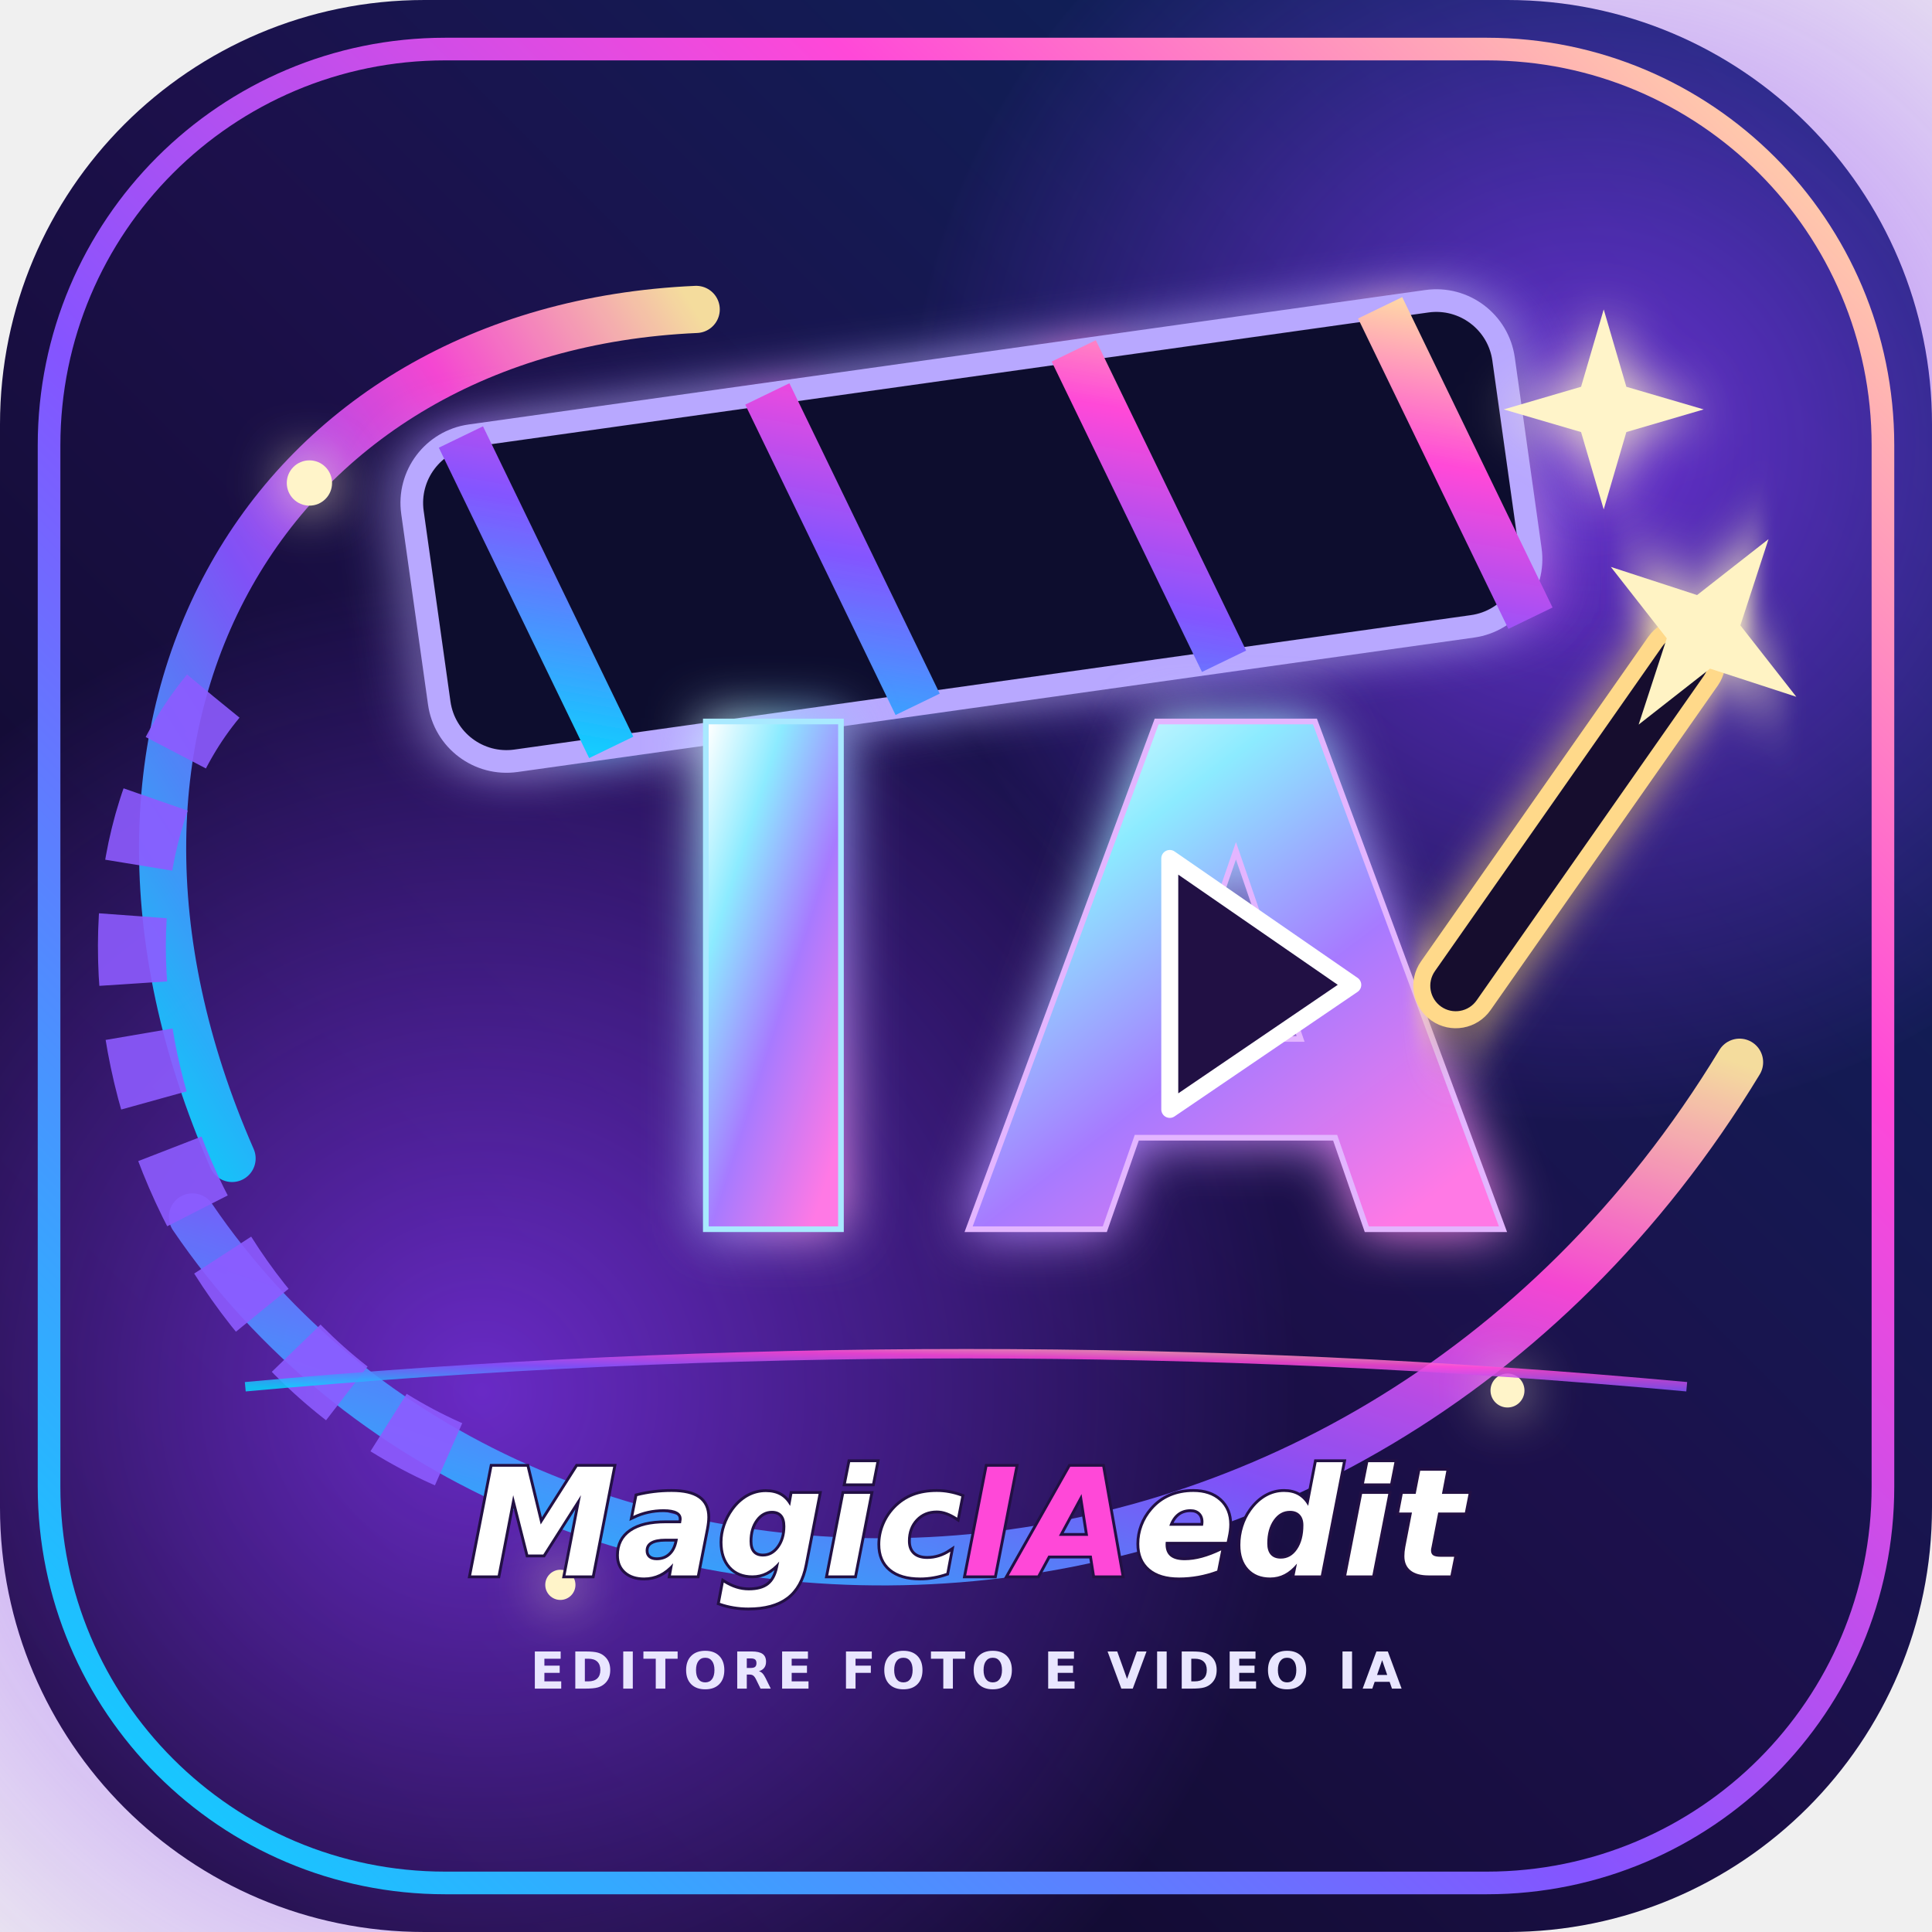
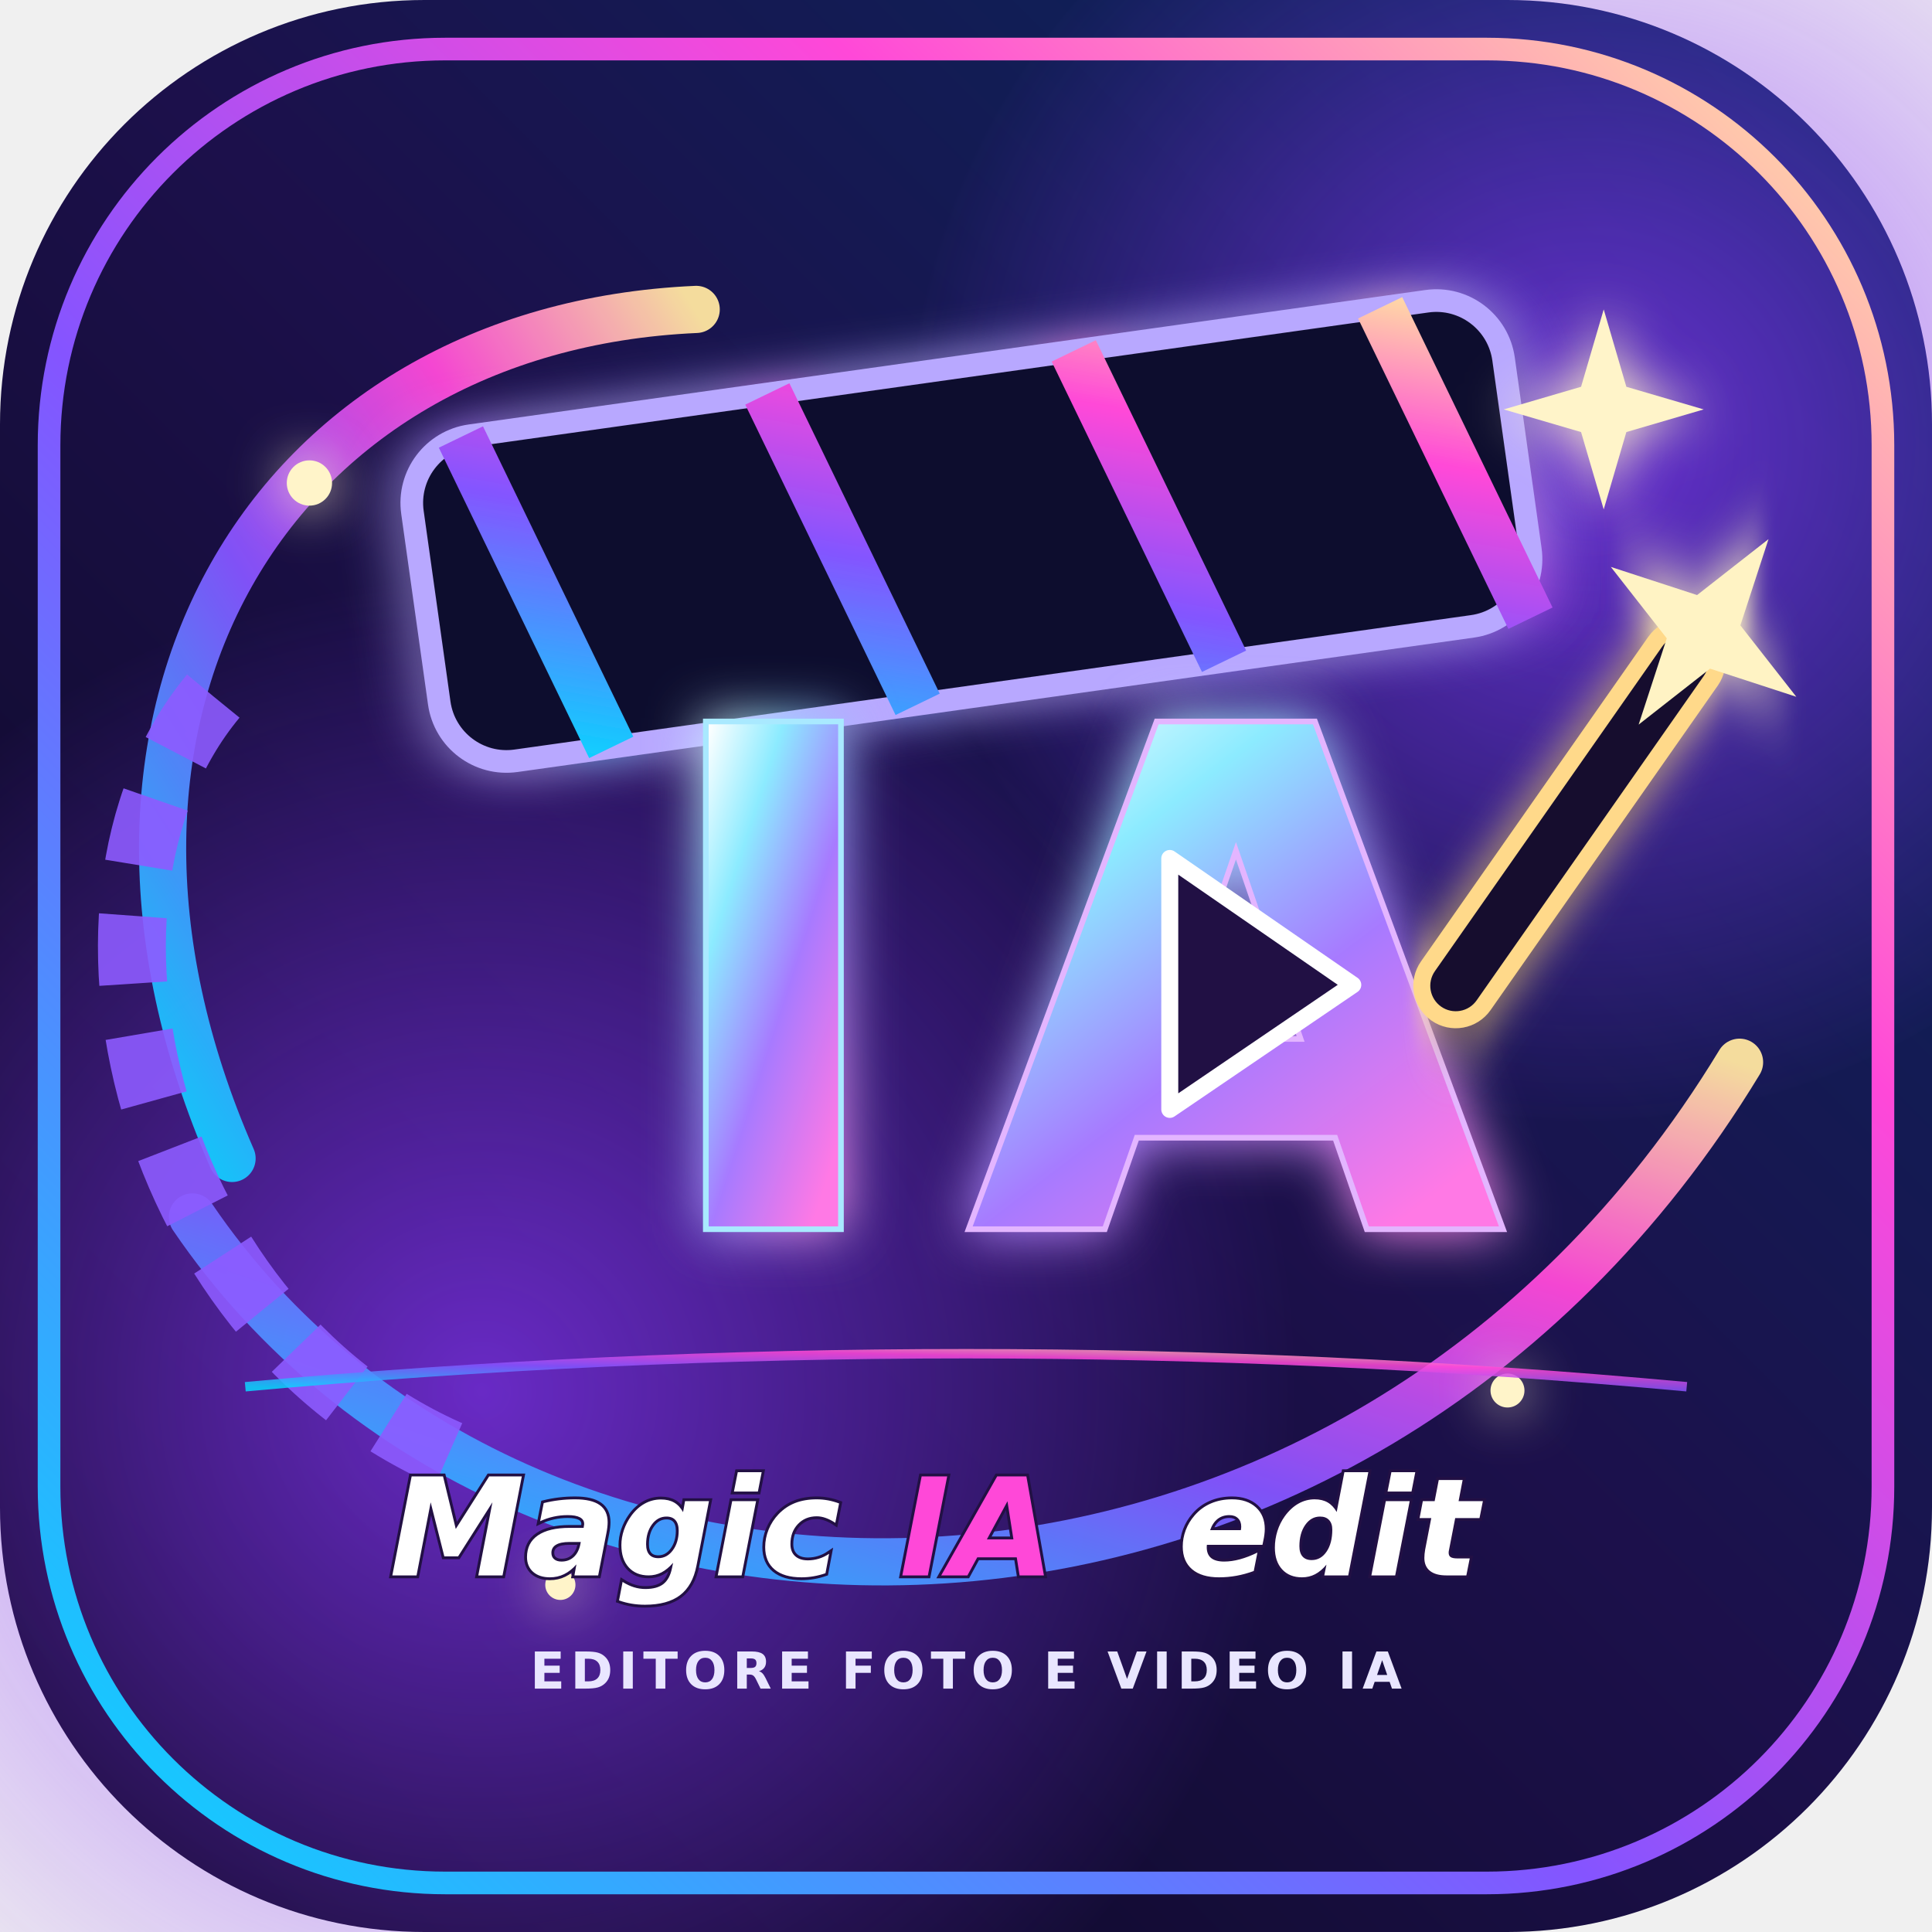
<svg xmlns="http://www.w3.org/2000/svg" viewBox="0 0 1024 1024">
  <defs>
    <linearGradient id="bg" x1="0" y1="1" x2="1" y2="0">
      <stop stop-color="#080719" />
      <stop offset=".52" stop-color="#1C104B" />
      <stop offset="1" stop-color="#062B60" />
    </linearGradient>
    <linearGradient id="neon" x1="0" y1="1" x2="1" y2="0">
      <stop stop-color="#08D7FF" />
      <stop offset=".42" stop-color="#8554FF" />
      <stop offset=".72" stop-color="#FF48D8" />
      <stop offset="1" stop-color="#FFE6A1" />
    </linearGradient>
    <linearGradient id="letters" x1="0" y1="0" x2=".8" y2="1">
      <stop stop-color="#FFFFFF" />
      <stop offset=".28" stop-color="#8CEBFF" />
      <stop offset=".62" stop-color="#A77AFF" />
      <stop offset="1" stop-color="#FF79E5" />
    </linearGradient>
    <radialGradient id="aura">
      <stop stop-color="#8B36FF" stop-opacity=".72" />
      <stop offset="1" stop-color="#8B36FF" stop-opacity="0" />
    </radialGradient>
    <filter id="glow" x="-40%" y="-40%" width="180%" height="180%">
      <feGaussianBlur stdDeviation="14" result="blur" />
      <feMerge>
        <feMergeNode in="blur" />
        <feMergeNode in="SourceGraphic" />
      </feMerge>
    </filter>
  </defs>
  <rect width="1024" height="1024" rx="225" fill="url(#bg)" />
  <circle cx="256" cy="737" r="430" fill="url(#aura)" />
  <circle cx="840" cy="236" r="358" fill="url(#aura)" />
  <rect x="26" y="26" width="972" height="972" rx="210" fill="none" stroke="url(#neon)" stroke-width="12" />
  <g opacity=".95" fill="none" stroke="url(#neon)" stroke-width="25" stroke-linecap="round">
    <path d="M 123 614 C 20 379, 143 174, 369 164" />
    <path d="M 102 645 C 276 901, 717 901, 922 563" />
  </g>
  <g transform="rotate(-8 512 297)" filter="url(#glow)">
    <rect x="225" y="195" width="584" height="174" rx="36" fill="#11102E" stroke="#B8A8FF" stroke-width="12" />
    <path d="M 256 195 l 56 174 m 108 -174 l 56 174 m 108 -174 l 56 174 m 108 -174 l 56 174" stroke="url(#neon)" stroke-width="26" />
  </g>
  <path d="M 113 369 C 20 481, 82 717, 256 778" fill="none" stroke="#8D5BFF" stroke-width="36" stroke-dasharray="36 27" opacity=".9" />
  <g font-family="DejaVu Sans,Arial,sans-serif" font-weight="900" text-anchor="middle" filter="url(#glow)">
    <text x="410" y="650" font-size="365" fill="url(#letters)" stroke="#A9E9FF" stroke-width="6" paint-order="stroke fill">I</text>
    <text x="655" y="650" font-size="365" fill="url(#letters)" stroke="#E3B5FF" stroke-width="6" paint-order="stroke fill">A</text>
  </g>
  <path d="M 620 455 L 620 588 L 717 522 Z" fill="#211044" stroke="#FFFFFF" stroke-width="9" stroke-linejoin="round" />
  <g transform="rotate(35 840 430)" filter="url(#glow)">
    <rect x="819" y="317" width="36" height="246" rx="18" fill="#17102F" stroke="#FFD98A" stroke-width="9" />
    <path d="M 837 256 l 14 46 l 46 14 l -46 14 l -14 46 l -14 -46 l -46 -14 l 46 -14 Z" fill="#FFF3C4" />
  </g>
  <g fill="#FFF4C9" filter="url(#glow)">
    <path d="M 850 164 l 12 41 l 41 12 l -41 12 l -12 41 l -12 -41 l -41 -12 l 41 -12 Z" />
    <circle cx="164" cy="256" r="12" />
    <circle cx="799" cy="737" r="9" />
    <circle cx="297" cy="840" r="8" />
  </g>
  <path d="M 130 735 Q 512 700 894 735" fill="none" stroke="url(#neon)" stroke-width="5" opacity=".85" />
-   <text x="512" y="835" text-anchor="middle" font-family="DejaVu Sans,Arial,sans-serif" font-size="79" font-weight="900" font-style="italic" fill="#FFFFFF" stroke="#221044" stroke-width="3" paint-order="stroke fill">Magic<tspan fill="#FF48D8">IA</tspan>edit</text>
+   <g text-anchor="middle" font-family="DejaVu Sans,Arial,sans-serif" font-size="72" font-weight="900" font-style="italic" stroke="#221044" stroke-width="3" paint-order="stroke fill">
+     <text x="326" y="835" fill="#FFFFFF">Magic</text>
+     <text x="518" y="835" fill="#FF48D8">IA</text>
+     <text x="704" y="835" fill="#FFFFFF">edit</text>
+   </g>
  <text x="512" y="895" text-anchor="middle" font-family="DejaVu Sans,Arial,sans-serif" font-size="27" font-weight="600" letter-spacing="3" fill="#E9E6FF">EDITORE FOTO E VIDEO IA</text>
  <path d="M 165 895 H 265 M 759 895 H 859" stroke="url(#neon)" stroke-width="5" stroke-linecap="round" />
</svg>
